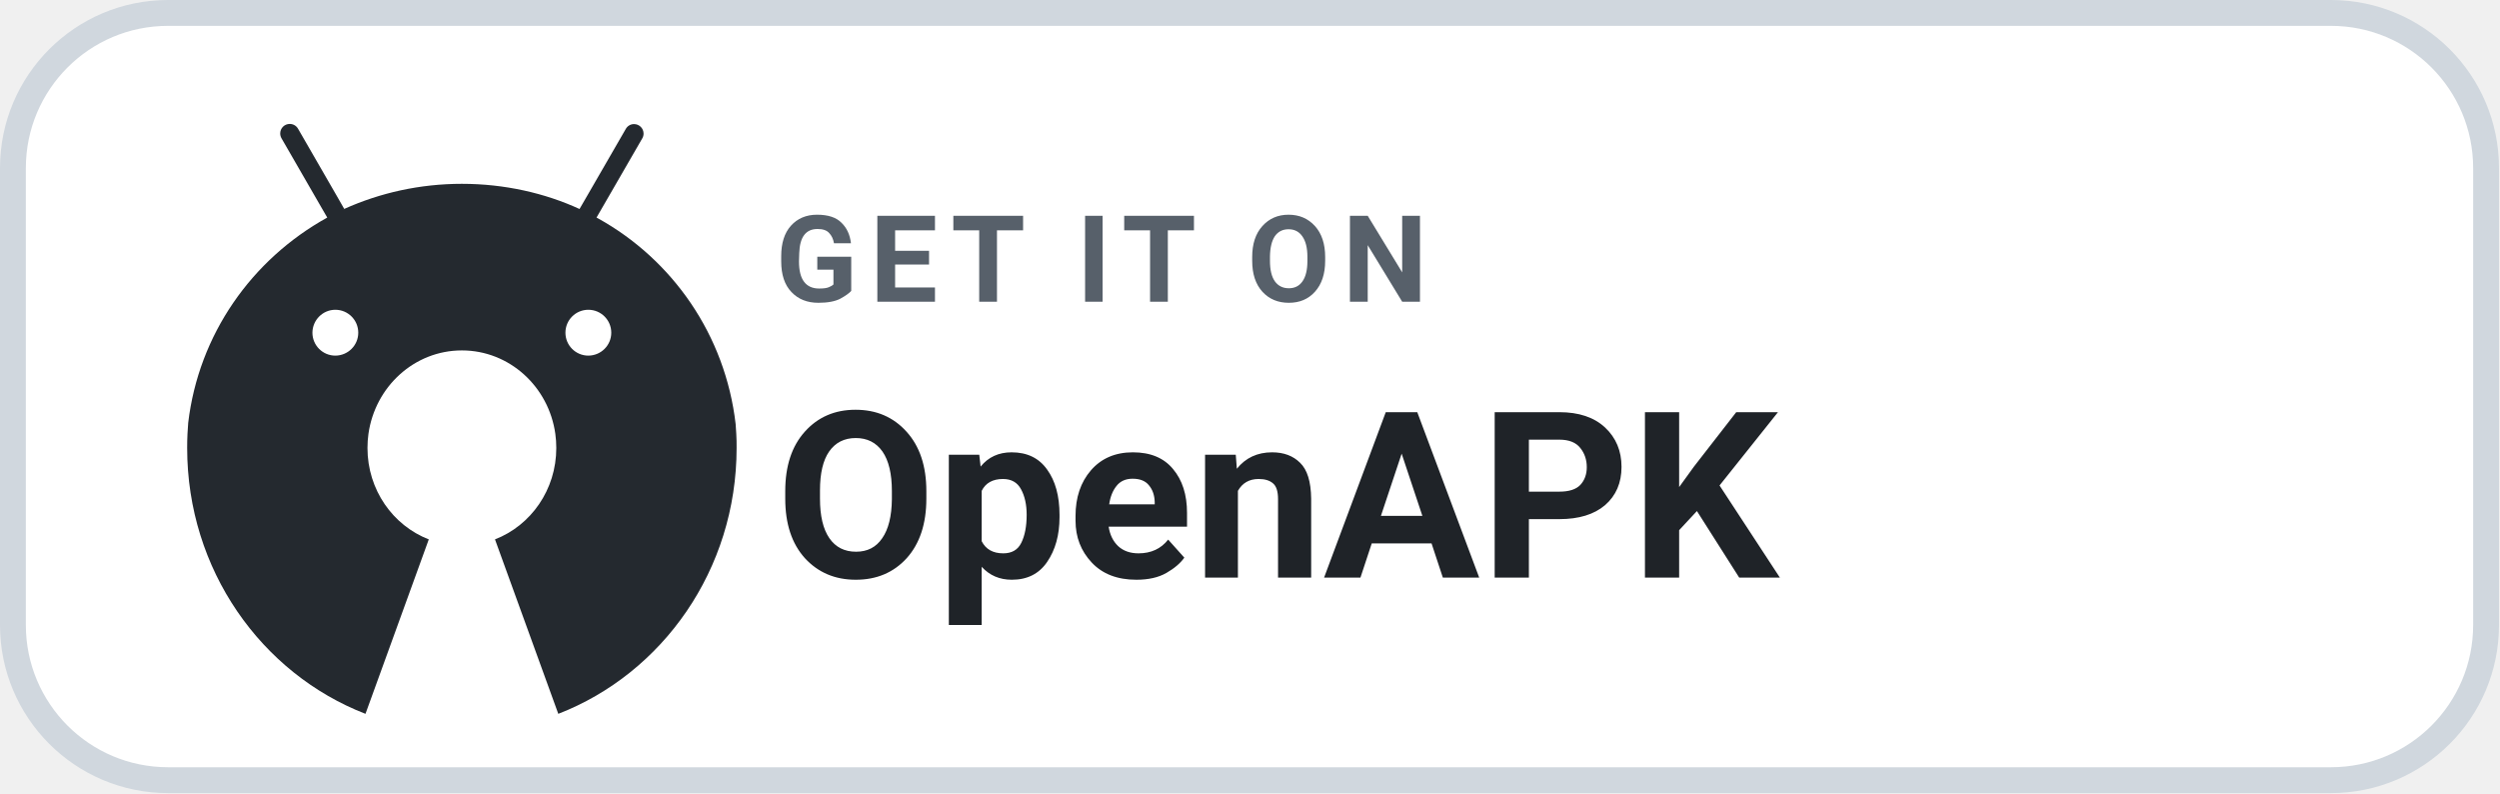
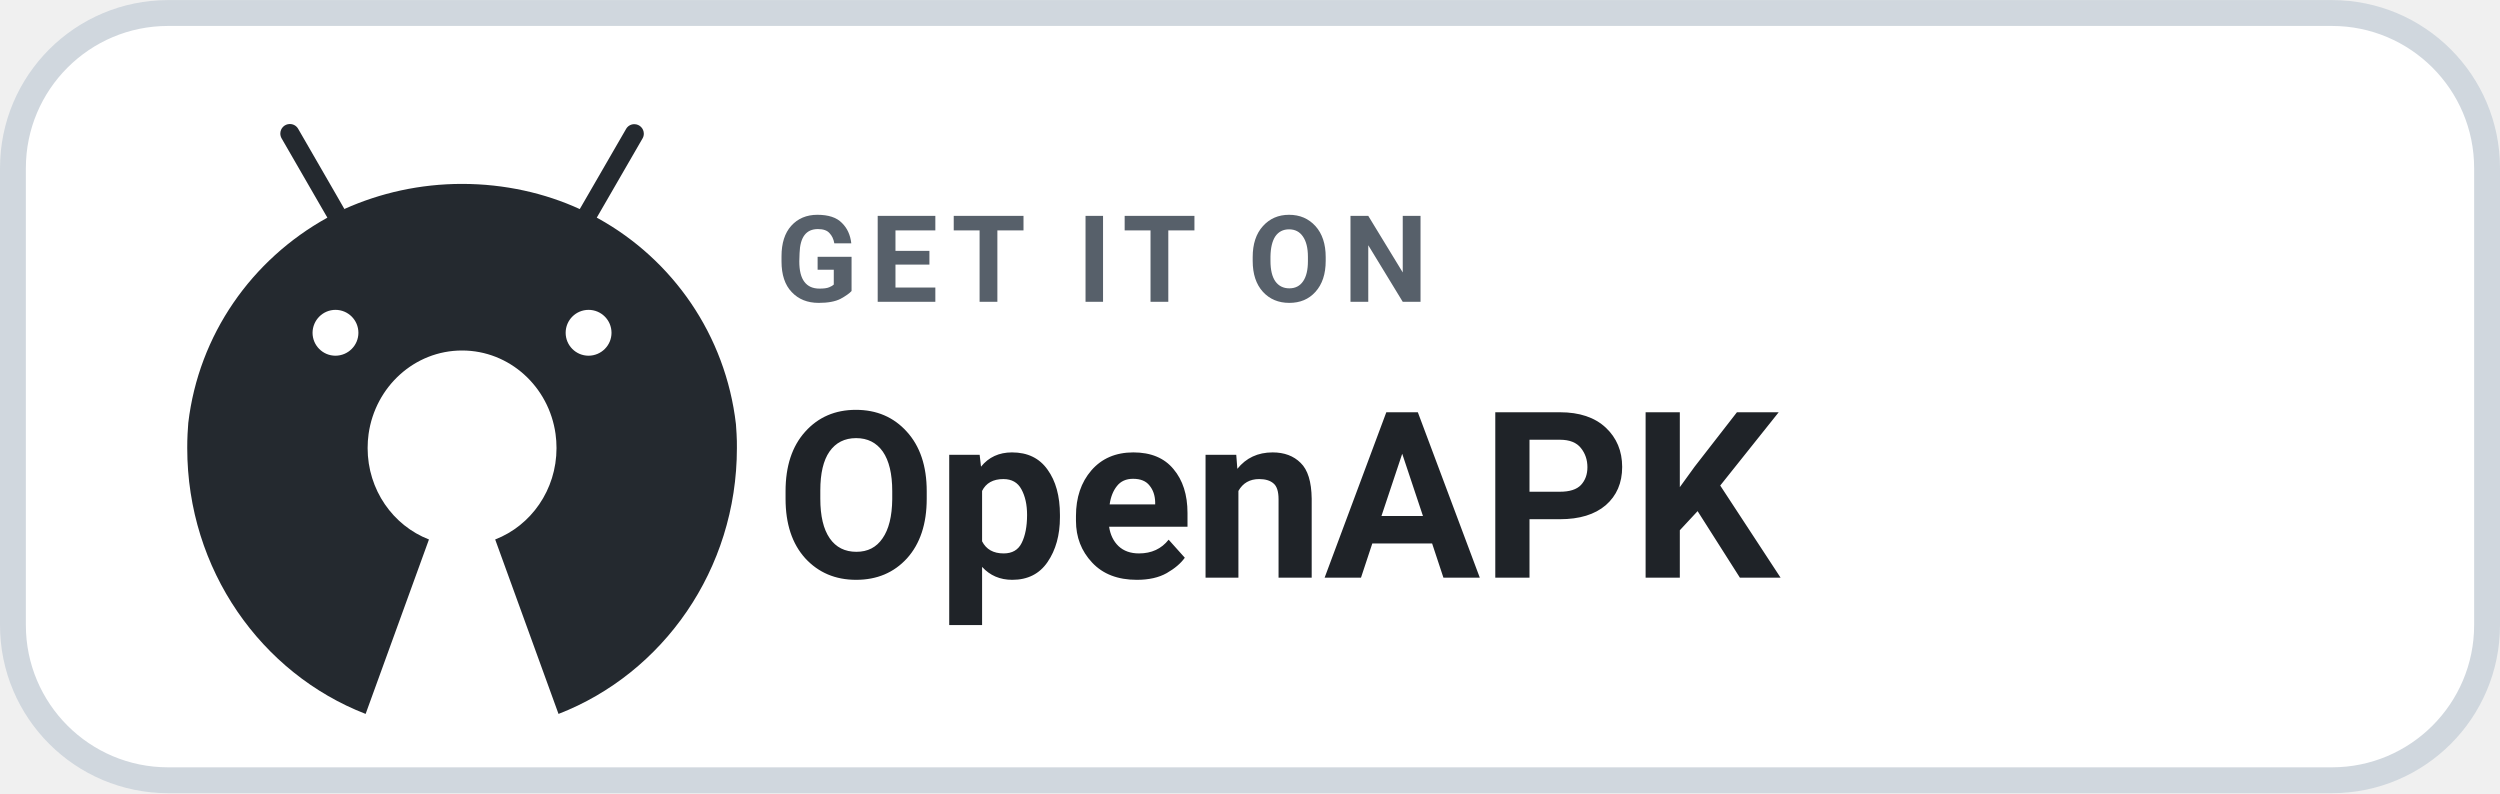
- <svg xmlns="http://www.w3.org/2000/svg" width="145" height="46" viewBox="0 0 145 46" role="img" aria-label="GET IT ON OpenAPK">
+ <svg xmlns="http://www.w3.org/2000/svg" width="104" height="33" viewBox="0 0 145 46" role="img" aria-label="GET IT ON OpenAPK">
  <rect x=".75" y=".75" width="143.5" height="44.5" rx="9" fill="#FFFFFF" stroke="#D0D7DE" stroke-width="1.5" />
  <g transform="translate(8.2 5.7) scale(0.0465)">
    <path fill="#24292F" d="M742.4,418.6c-0.2-4.1-0.5-8.1-0.8-12.2c-12.9-111.3-79-205.3-171.9-256.7l-1.7-0.9l0,0l9.2-15.9l47.9-82.9c1-1.7,1.6-3.7,1.6-5.9c0-6.6-5.3-11.9-11.9-11.9c-4.4,0-8.2,2.4-10.2,5.9l0,0l-47.9,82.9l-9.9,17.1c-43.1-19.8-93.6-31.4-146.8-31.4c-52.3,0-102,11.2-146.8,31.3l0,0.1l-2.2,0.9c0.7-0.3,1.5-0.7,2.2-1l-9.8-17.1l-47.9-83c-2.1-3.6-5.9-5.9-10.3-5.9c-6.6,0-11.9,5.3-11.9,11.9c0,2.2,0.6,4.2,1.6,6l0,0l47.9,83l9.2,15.9C137.6,201,71.5,294.8,58.5,404.8c-0.4,4.6-0.7,9.2-0.9,13.8c-0.3,5.8-0.4,11.7-0.4,17.6c0,151.8,92.5,281.2,222.5,331.6l79-217.6c-44.7-17.3-76.5-61.8-76.5-114c0-6,0.4-11.9,1.2-17.6c8.3-58.9,57.3-104.1,116.6-104.1c59.3,0,108.4,45.2,116.6,104.1c0.8,5.8,1.2,11.6,1.2,17.6c0,52.2-31.8,96.7-76.5,114l79,217.6c130-50.4,222.5-179.8,222.5-331.6C742.9,430.3,742.7,424.4,742.4,418.6z M242.1,263.8c15.8,0,28.6,12.8,28.6,28.6c0,15.8-12.8,28.5-28.6,28.6c-15.8,0-28.6-12.8-28.6-28.6C213.6,276.6,226.4,263.8,242.1,263.8z M557.8,263.8c15.8,0,28.6,12.8,28.6,28.6c0,15.8-12.8,28.5-28.6,28.6c-15.8,0-28.6-12.8-28.6-28.6C529.2,276.6,542,263.8,557.8,263.8z" />
  </g>
  <text x="45" y="17.5" fill="#57606A" font-family="-apple-system,BlinkMacSystemFont,'Segoe UI',Roboto,Helvetica,Arial,sans-serif" font-size="7" font-weight="700" letter-spacing=".7">GET IT ON</text>
  <text x="45" y="33.5" fill="#1F2328" font-family="-apple-system,BlinkMacSystemFont,'Segoe UI',Roboto,Helvetica,Arial,sans-serif" font-size="13.5" font-weight="700">OpenAPK</text>
</svg>
